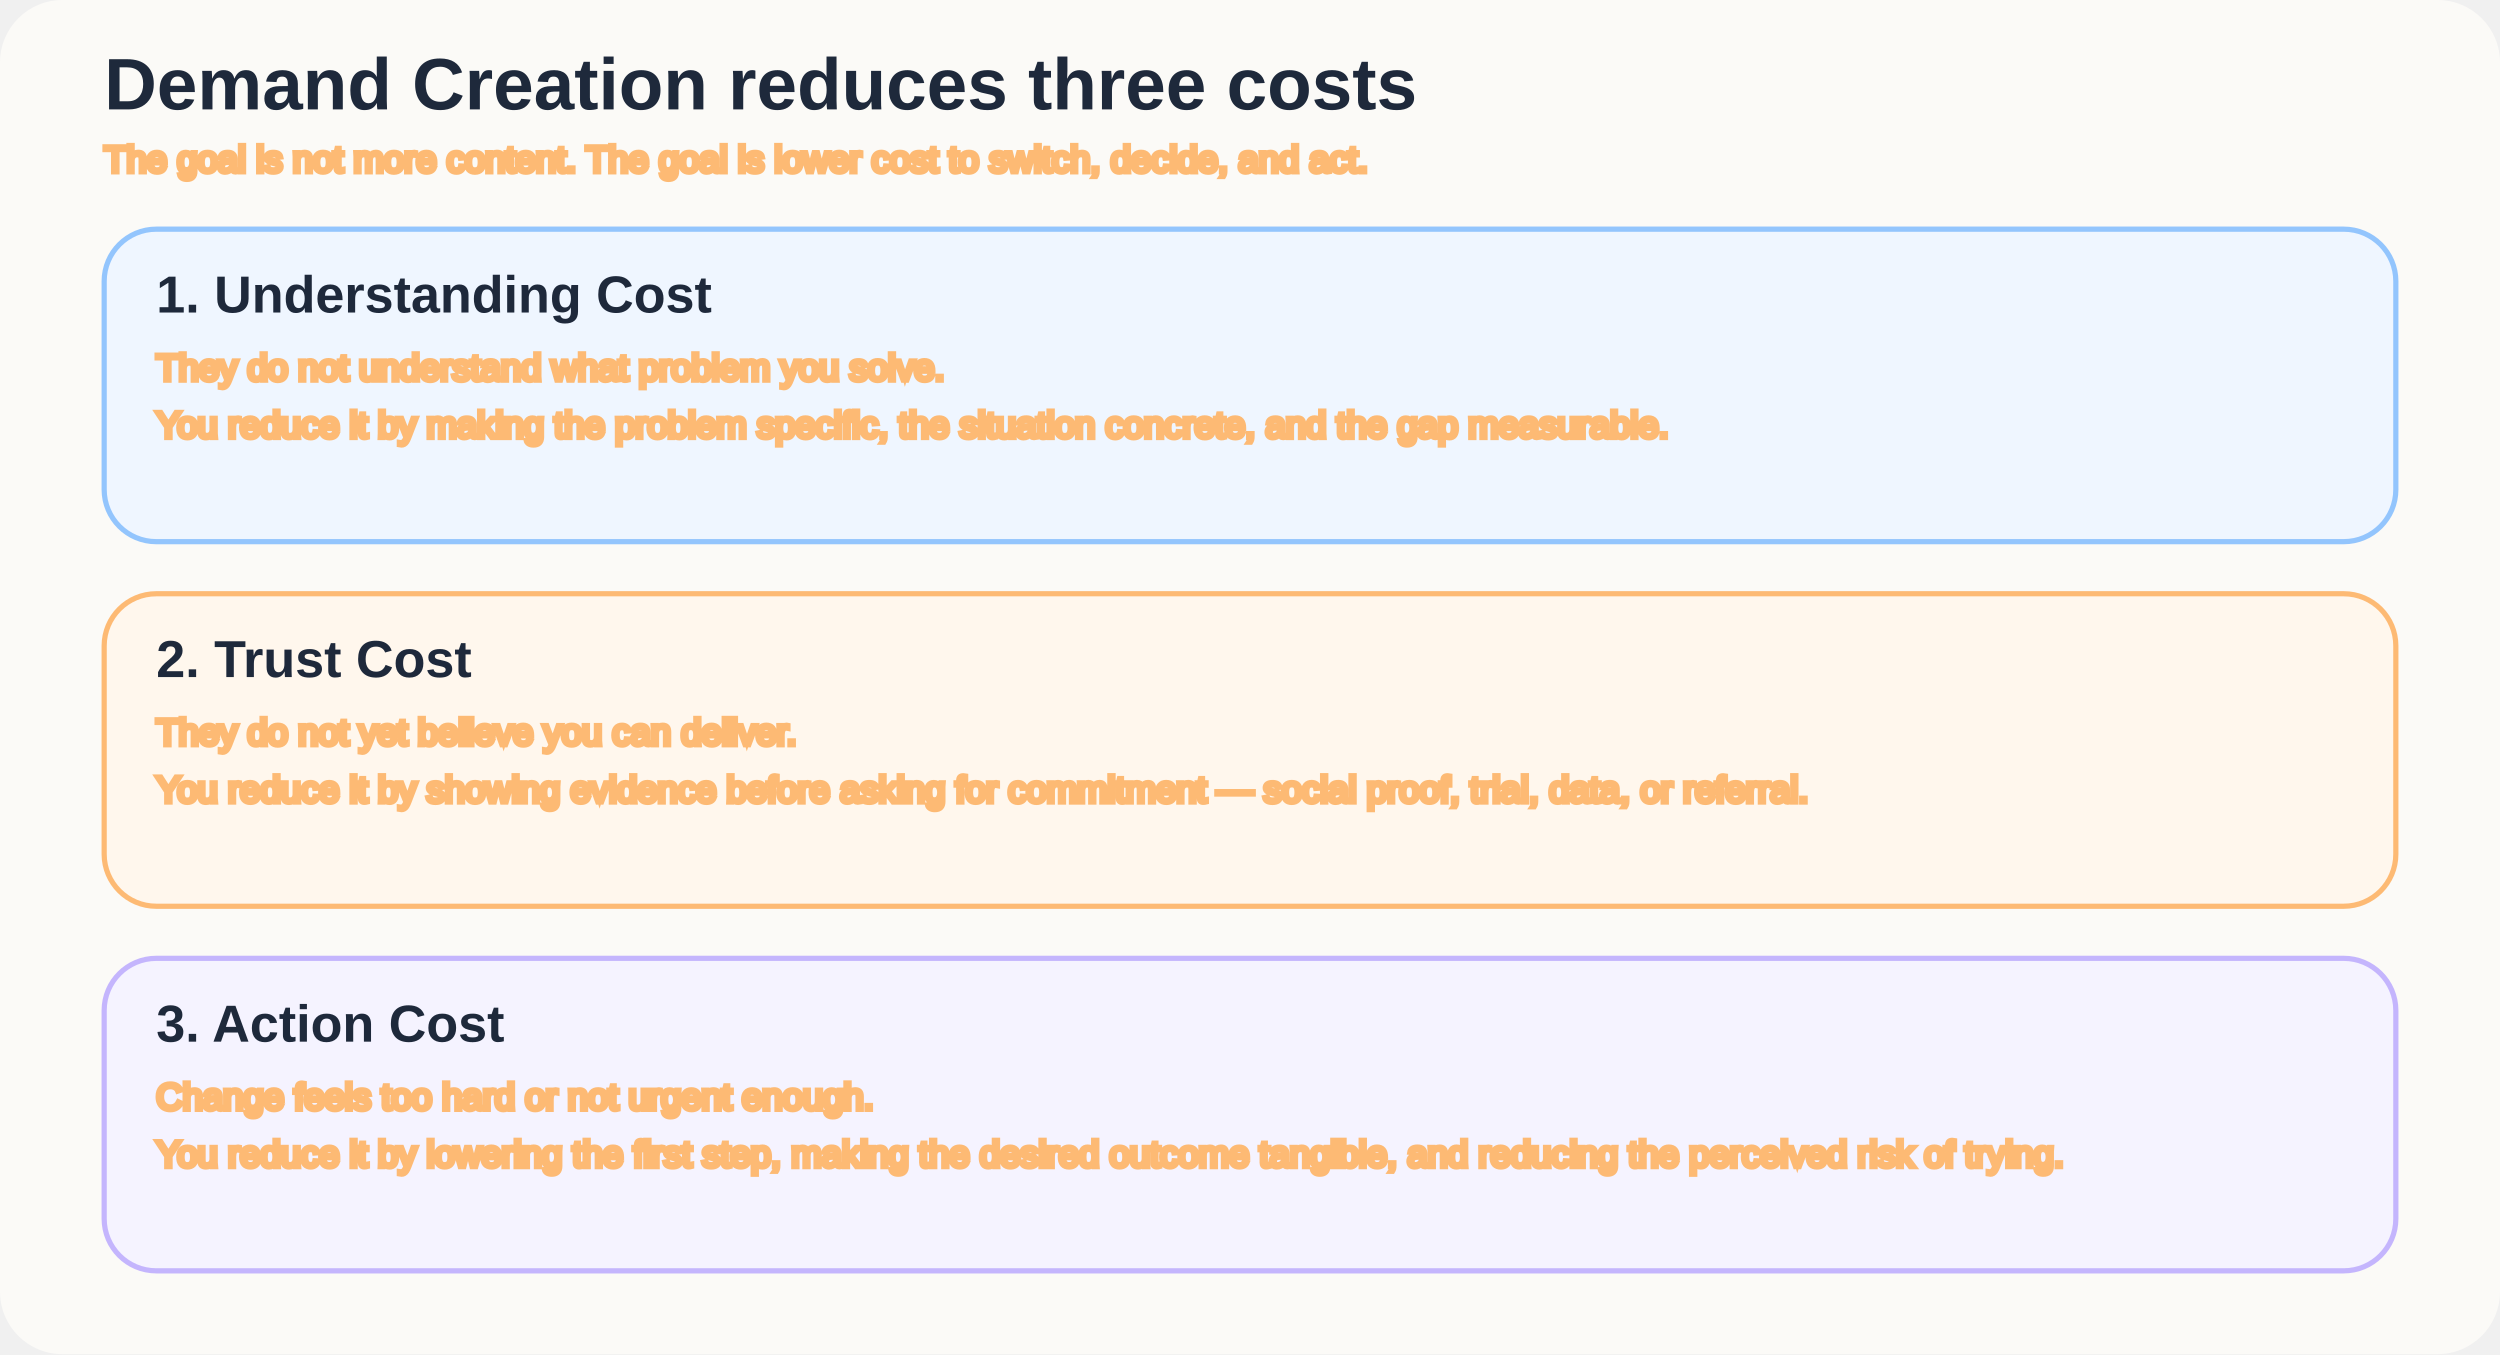
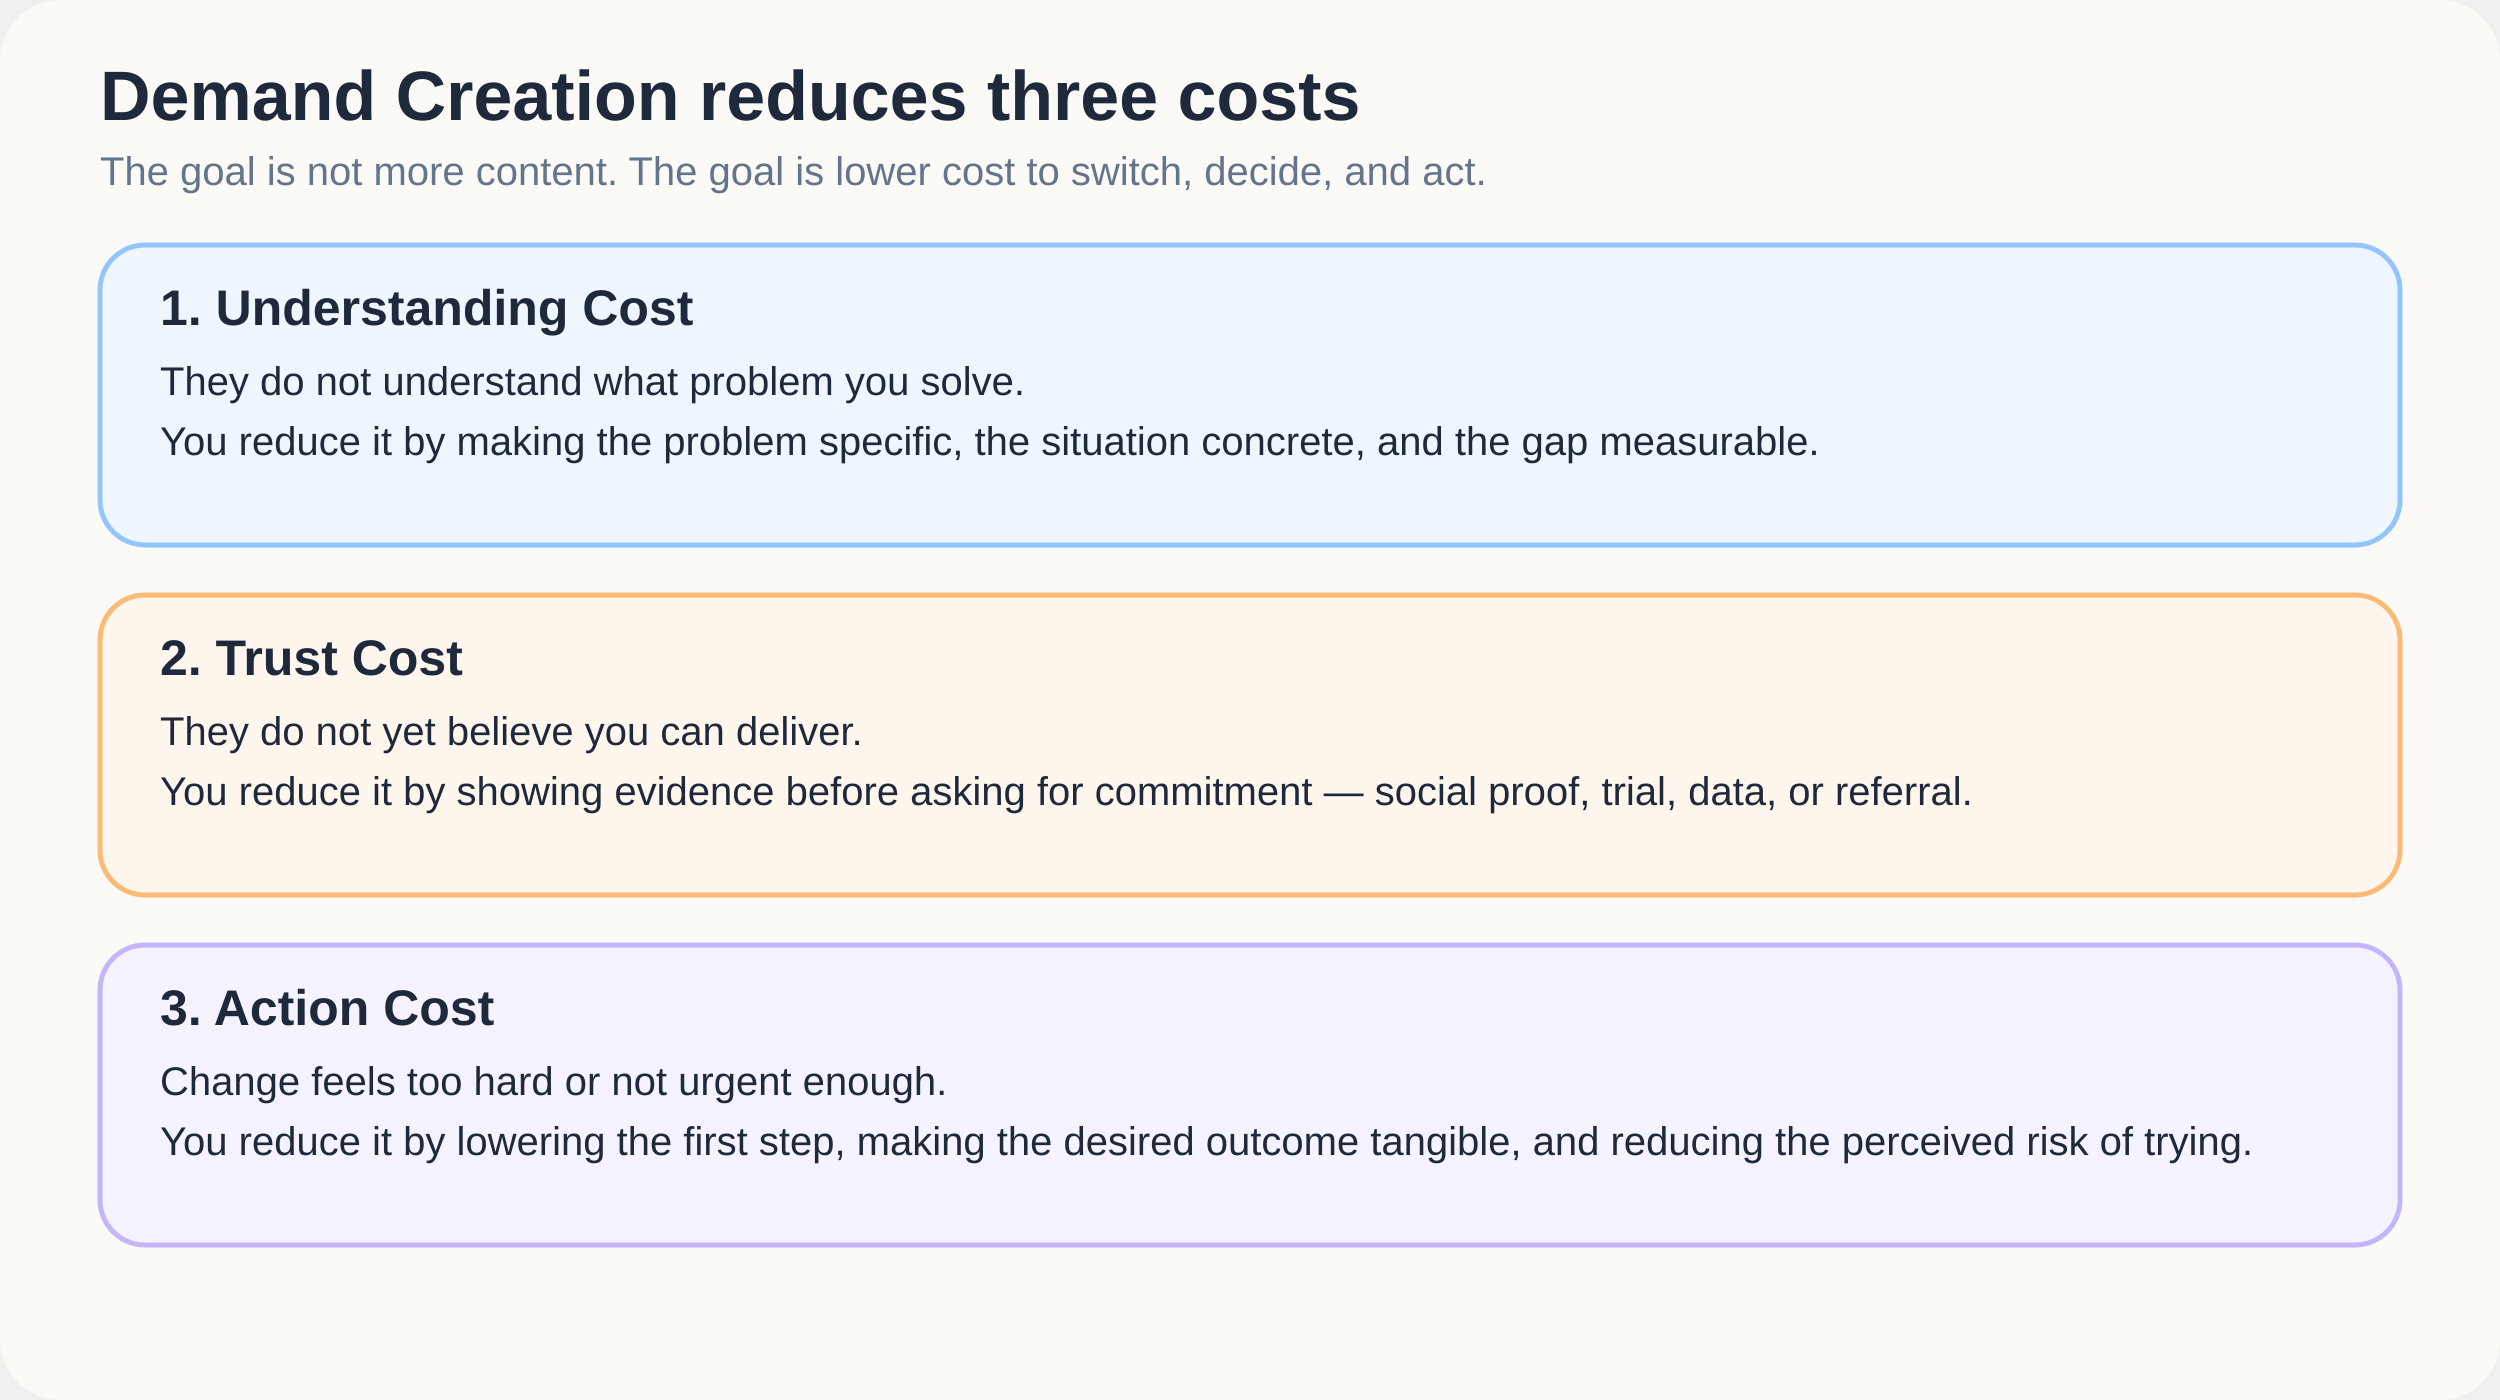
- <svg xmlns="http://www.w3.org/2000/svg" viewBox="0 0 960 520" role="img" aria-labelledby="title desc">
+ <svg xmlns="http://www.w3.org/2000/svg" viewBox="0 0 1000 560" role="img" aria-labelledby="title desc">
  <style>
- text{font-family:Arial,sans-serif;fill:#1f2937}.bg{fill:#fbfaf7}.h{font-size:28px;font-weight:700;fill:#1e293b}.t{font-size:20px;font-weight:700;fill:#1e293b}.b{font-size:14px}.box{fill:#fff;stroke:#d1d5db;stroke-width:2;rx:16}.a{fill:#eff6ff;stroke:#93c5fd;stroke-width:2}.b{fill:#fff7ed;stroke:#fdba74;stroke-width:2}.c{fill:#f5f3ff;stroke:#c4b5fd;stroke-width:2}
+     text { font-family: Arial, sans-serif; }
+     .h { font-size: 28px; font-weight: 700; fill: #1e293b; }
+     .sub { font-size: 16px; fill: #64748b; }
+     .t { font-size: 20px; font-weight: 700; fill: #1e293b; }
+     .desc { font-size: 16px; fill: #1e293b; }
+     .box { fill: #fff; stroke: #d1d5db; stroke-width: 2; rx: 18; }
+     .box1 { fill: #eff6ff; stroke: #93c5fd; stroke-width: 2; }
+     .box2 { fill: #fff7ed; stroke: #fdba74; stroke-width: 2; }
+     .box3 { fill: #f5f3ff; stroke: #c4b5fd; stroke-width: 2; }
  </style>
-   <rect width="960" height="520" rx="24" fill="#fbfaf7" />
-   <text class="h" x="40" y="42">Demand Creation reduces three costs</text>
-   <text class="b" x="40" y="66" fill="#64748b">The goal is not more content. The goal is lower cost to switch, decide, and act.</text>
-   <rect class="a" x="40" y="88" width="880" height="120" rx="20" />
-   <text class="t" x="60" y="120">1. Understanding Cost</text>
-   <text class="b" x="60" y="146">They do not understand what problem you solve.</text>
-   <text class="b" x="60" y="168">You reduce it by making the problem specific, the situation concrete, and the gap measurable.</text>
-   <rect class="b" x="40" y="228" width="880" height="120" rx="20" />
-   <text class="t" x="60" y="260">2. Trust Cost</text>
-   <text class="b" x="60" y="286">They do not yet believe you can deliver.</text>
-   <text class="b" x="60" y="308">You reduce it by showing evidence before asking for commitment — social proof, trial, data, or referral.</text>
-   <rect class="c" x="40" y="368" width="880" height="120" rx="20" />
-   <text class="t" x="60" y="400">3. Action Cost</text>
-   <text class="b" x="60" y="426">Change feels too hard or not urgent enough.</text>
-   <text class="b" x="60" y="448">You reduce it by lowering the first step, making the desired outcome tangible, and reducing the perceived risk of trying.</text>
+   <rect width="1000" height="560" rx="24" fill="#fbfaf7" />
+   <text class="h" x="40" y="48">Demand Creation reduces three costs</text>
+   <text class="sub" x="40" y="74">The goal is not more content. The goal is lower cost to switch, decide, and act.</text>
+   <rect class="box box1" x="40" y="98" width="920" height="120" rx="18" />
+   <text class="t" x="64" y="130">1. Understanding Cost</text>
+   <text class="desc" x="64" y="158">They do not understand what problem you solve.</text>
+   <text class="desc" x="64" y="182">You reduce it by making the problem specific, the situation concrete, and the gap measurable.</text>
+   <rect class="box box2" x="40" y="238" width="920" height="120" rx="18" />
+   <text class="t" x="64" y="270">2. Trust Cost</text>
+   <text class="desc" x="64" y="298">They do not yet believe you can deliver.</text>
+   <text class="desc" x="64" y="322">You reduce it by showing evidence before asking for commitment — social proof, trial, data, or referral.</text>
+   <rect class="box box3" x="40" y="378" width="920" height="120" rx="18" />
+   <text class="t" x="64" y="410">3. Action Cost</text>
+   <text class="desc" x="64" y="438">Change feels too hard or not urgent enough.</text>
+   <text class="desc" x="64" y="462">You reduce it by lowering the first step, making the desired outcome tangible, and reducing the perceived risk of trying.</text>
</svg>
